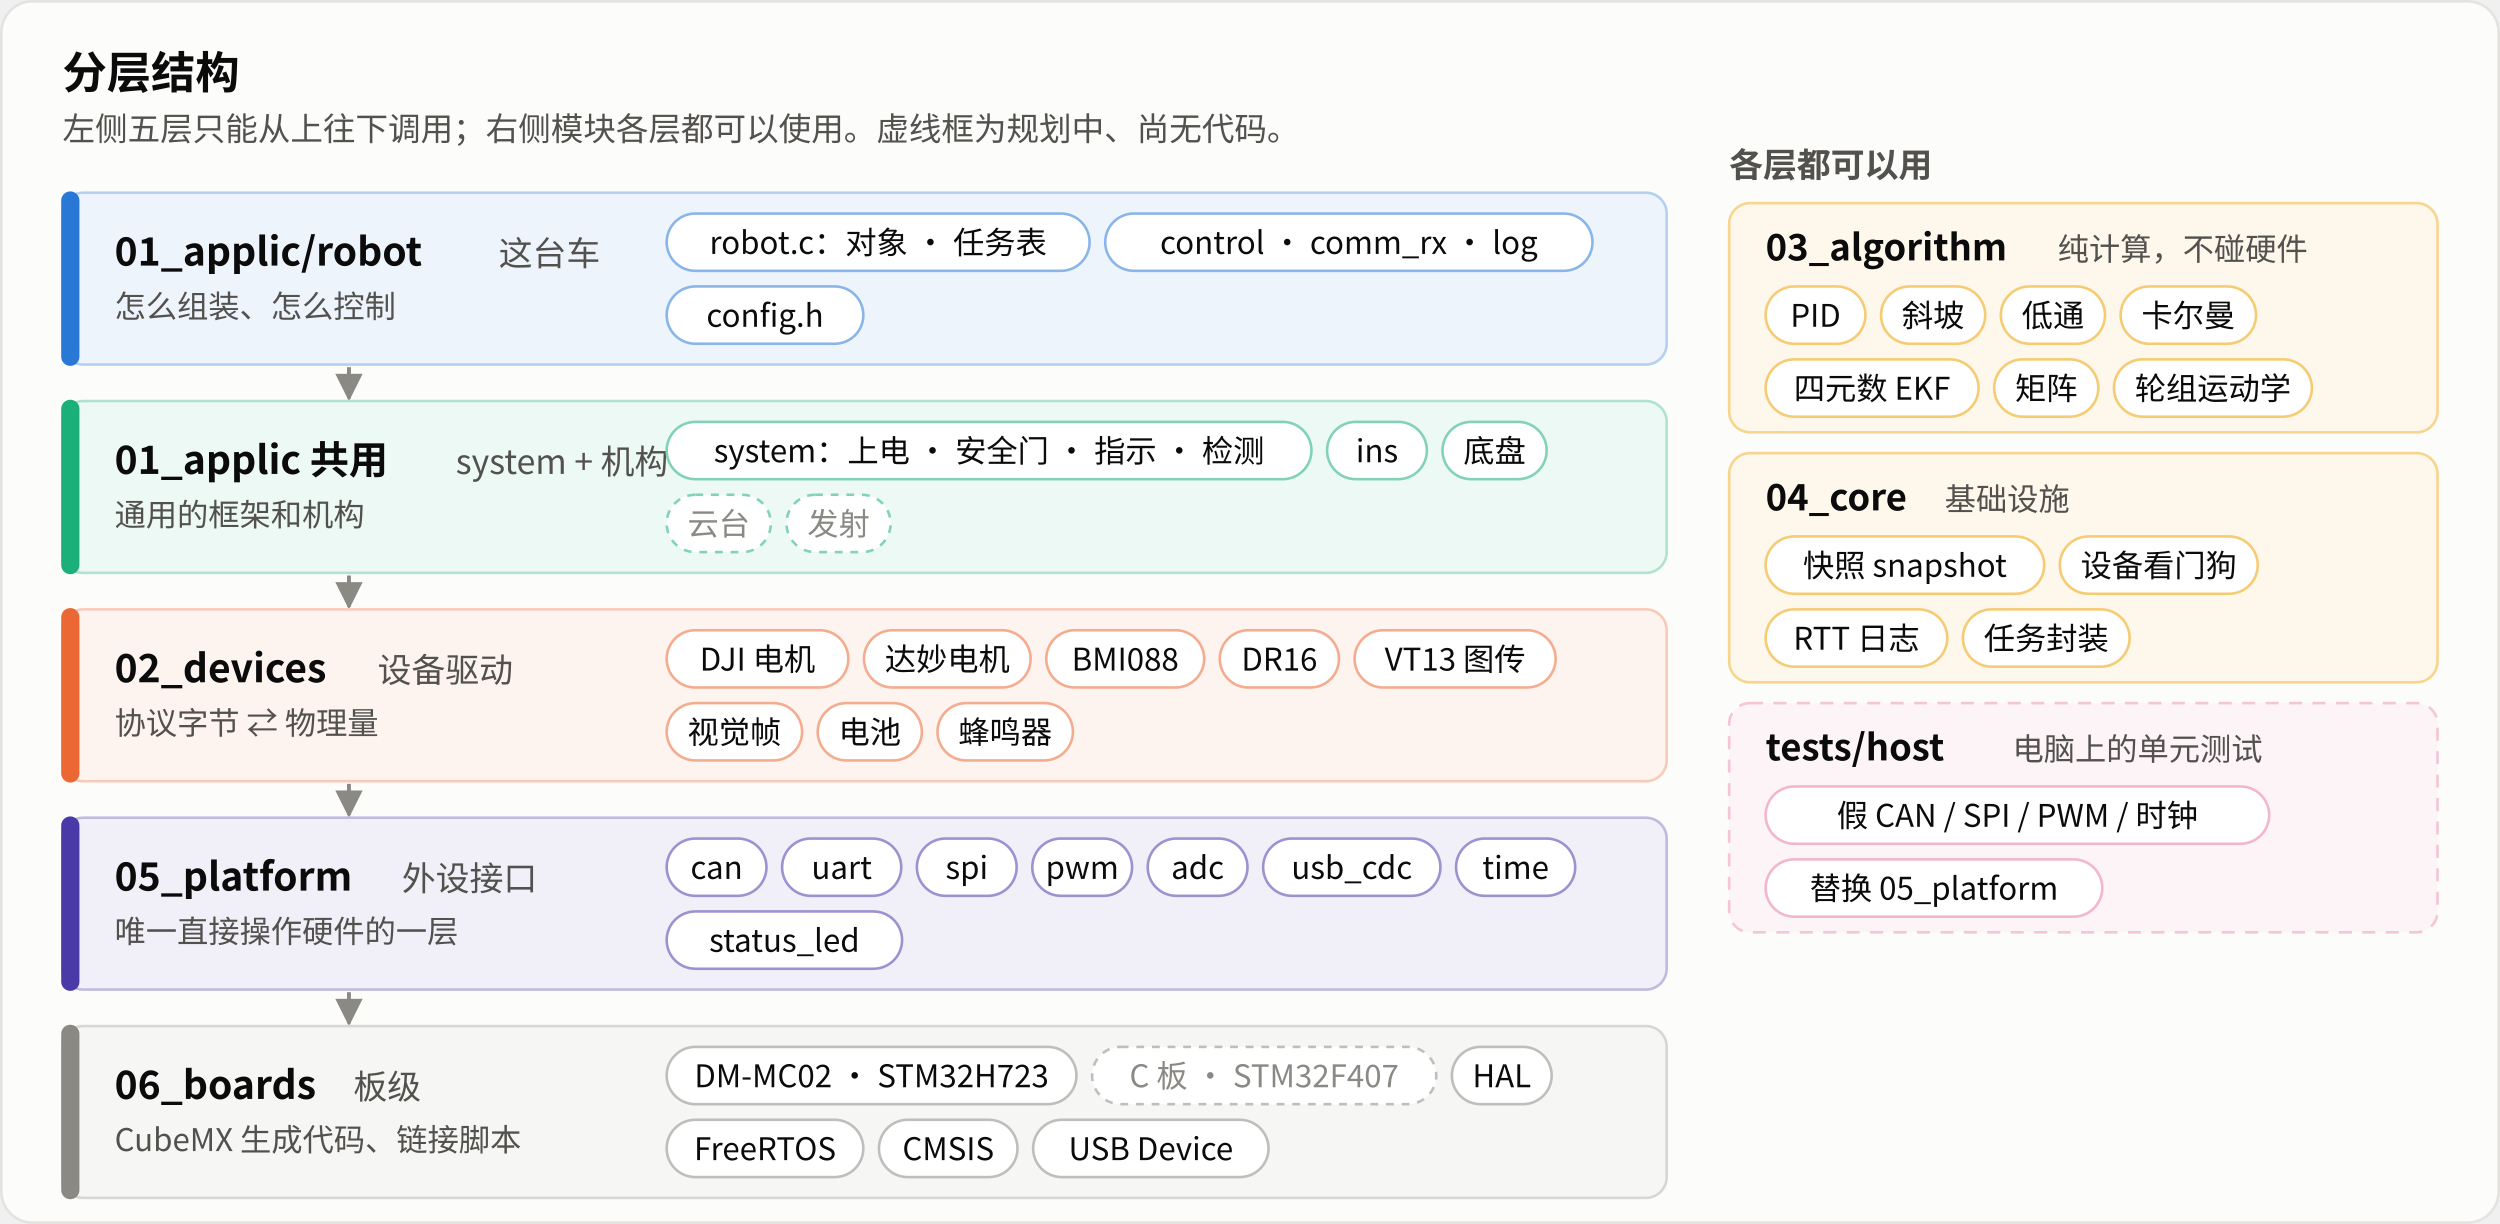
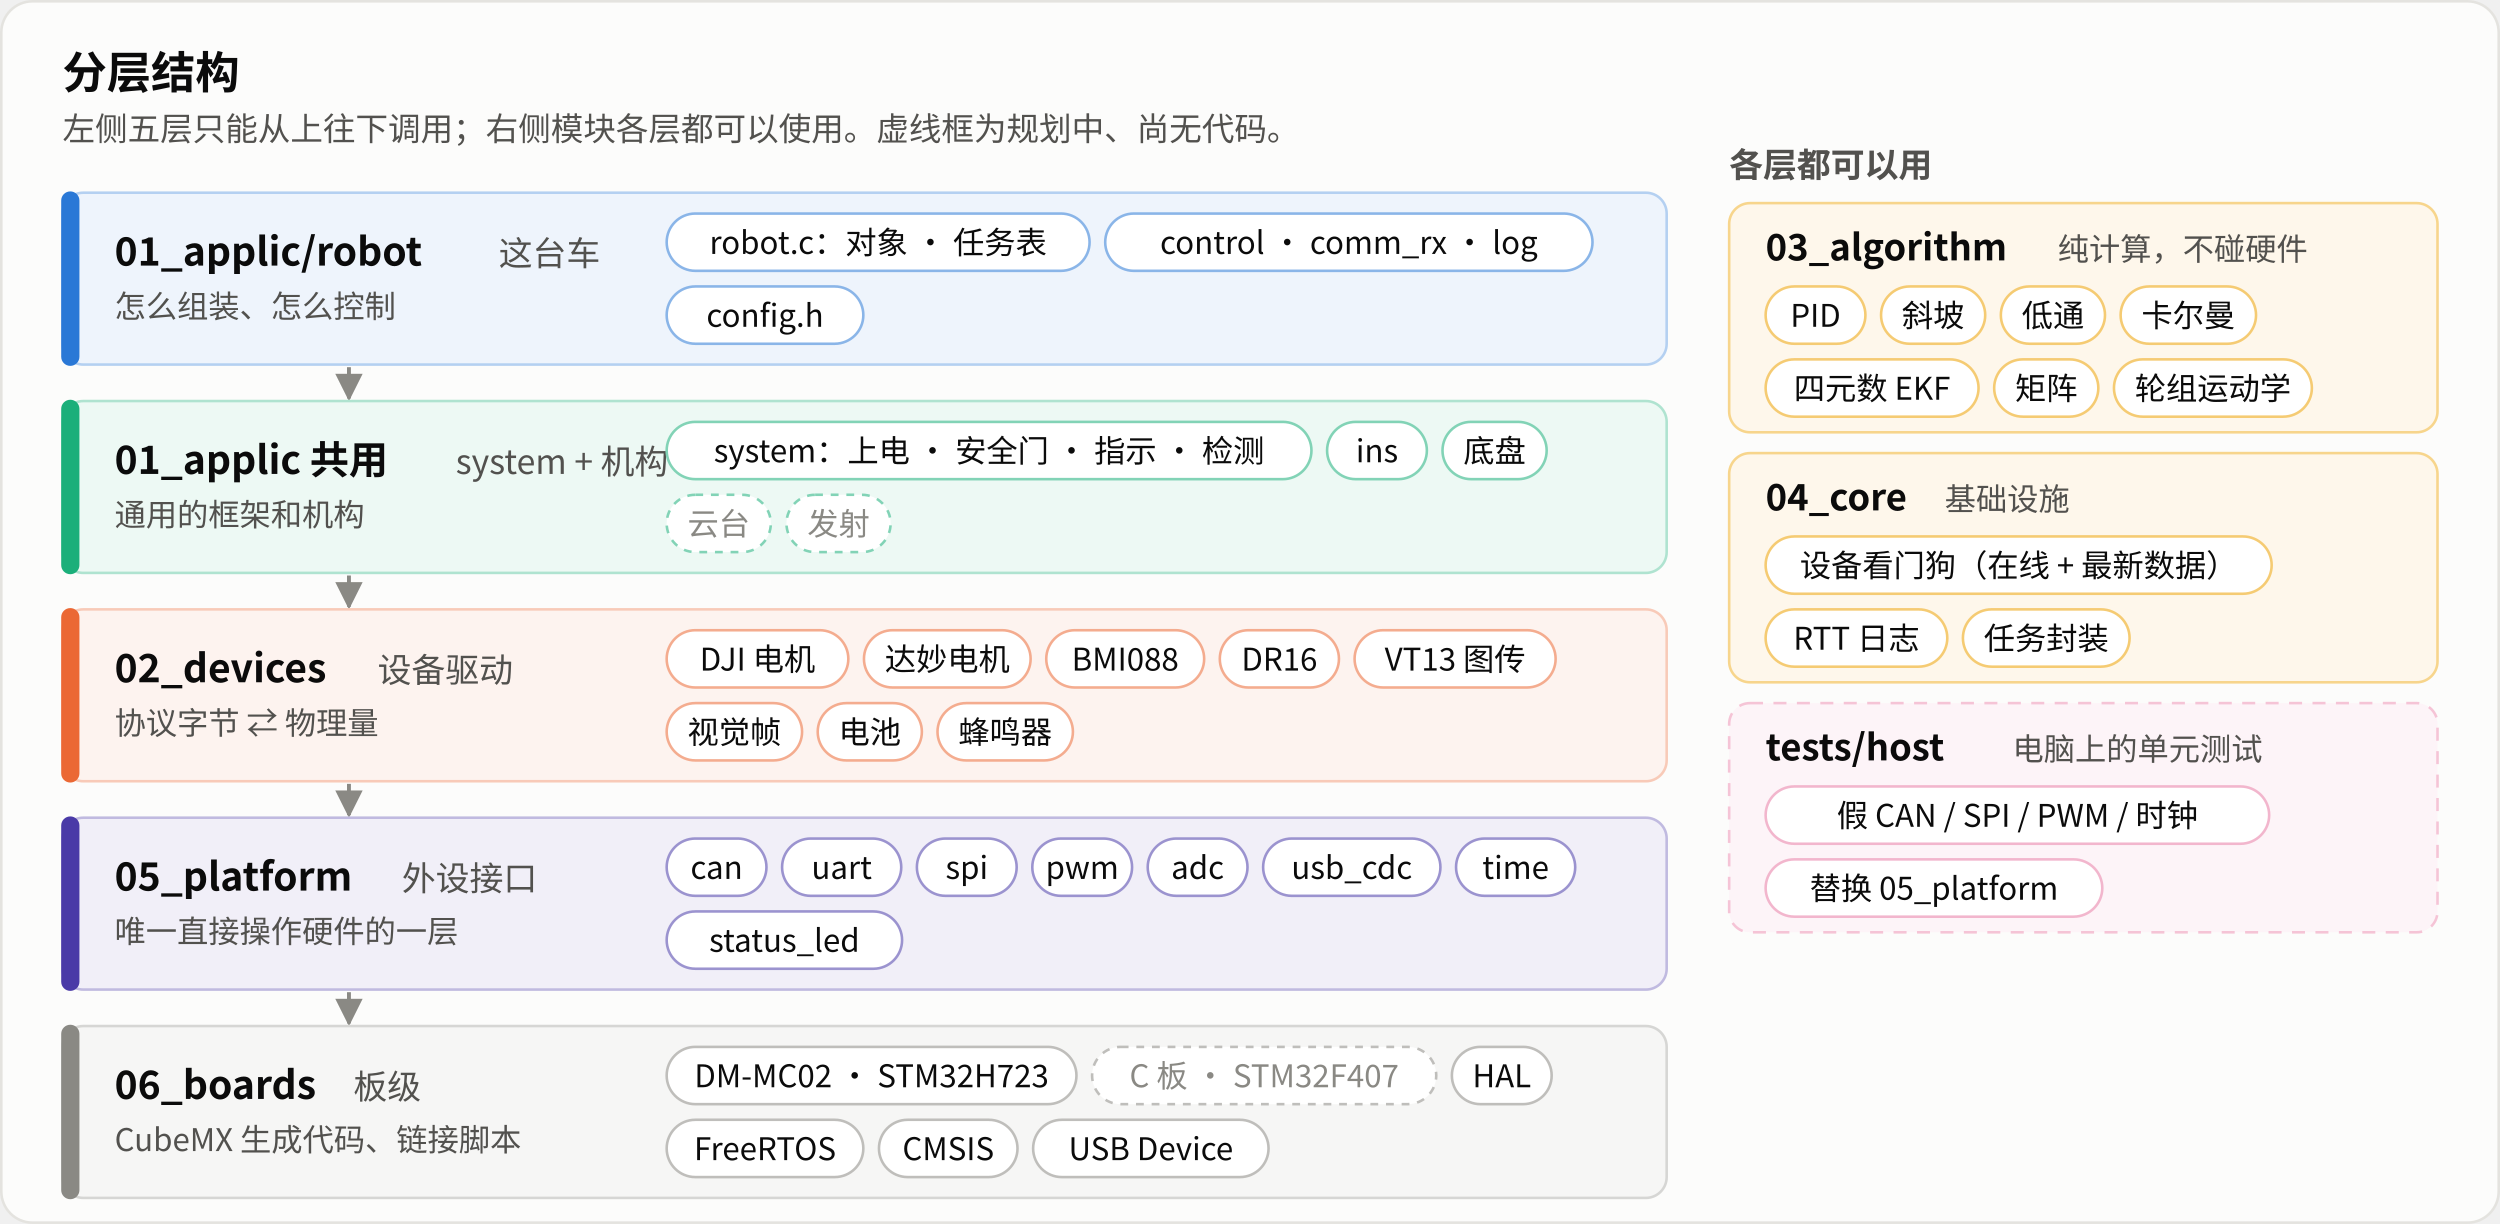
<svg xmlns="http://www.w3.org/2000/svg" width="960" height="470" viewBox="0 0 960 470" font-family="'PingFang SC','Microsoft YaHei','Noto Sans CJK SC','Source Han Sans SC',sans-serif">
  <defs>
    <marker id="ah" viewBox="0 0 10 10" refX="9" refY="5" markerWidth="7" markerHeight="7" orient="auto-start-reverse">
      <path d="M0,0 L10,5 L0,10 z" fill="#8a8984" />
    </marker>
  </defs>
  <rect x="0.5" y="0.5" width="959" height="469" rx="12" fill="#fcfcfb" stroke="#e4e3df" />
  <text x="24" y="34" font-size="17" fill="#0b0b0b" font-weight="600" text-anchor="start">分层结构</text>
  <text x="24" y="54" font-size="12.5" fill="#52514e" text-anchor="start">左侧五层只能从上往下调用；右侧模块各层都可以使用。虚线框为规划中、尚无代码。</text>
  <rect x="24" y="74" width="616" height="66" rx="8" fill="#eef4fc" stroke="#b4d0f1" stroke-width="1" />
  <rect x="24" y="74" width="6" height="66" rx="3" fill="#2a78d6" stroke="#2a78d6" stroke-width="1" />
  <text x="44" y="102" font-size="15" fill="#0b0b0b" font-weight="600" text-anchor="start">01_applic/robot</text>
  <text x="191.5" y="102" font-size="13" fill="#52514e" text-anchor="start">这台车</text>
  <text x="44" y="122" font-size="12" fill="#52514e" text-anchor="start">怎么组装、怎么控制</text>
  <rect x="256" y="82" width="162.4" height="22" rx="11" fill="#ffffff" stroke="#8ab5e8" stroke-width="1" />
  <text x="337.2" y="97.5" font-size="12" fill="#0b0b0b" text-anchor="middle">robot.c：对象 · 任务表</text>
  <rect x="424.4" y="82" width="187.12" height="22" rx="11" fill="#ffffff" stroke="#8ab5e8" stroke-width="1" />
  <text x="517.96" y="97.5" font-size="12" fill="#0b0b0b" text-anchor="middle">control · comm_rx · log</text>
  <rect x="256" y="110" width="75.52" height="22" rx="11" fill="#ffffff" stroke="#8ab5e8" stroke-width="1" />
  <text x="293.76" y="125.5" font-size="12" fill="#0b0b0b" text-anchor="middle">config.h</text>
  <line x1="134" y1="141" x2="134" y2="153" stroke="#8a8984" stroke-width="1.5" marker-end="url(#ah)" />
  <rect x="24" y="154" width="616" height="66" rx="8" fill="#edf9f4" stroke="#afe3d0" stroke-width="1" />
  <rect x="24" y="154" width="6" height="66" rx="3" fill="#1baf7a" stroke="#1baf7a" stroke-width="1" />
  <text x="44" y="182" font-size="15" fill="#0b0b0b" font-weight="600" text-anchor="start">01_applic 共用</text>
  <text x="175.0" y="182" font-size="13" fill="#52514e" text-anchor="start">system + 机构</text>
  <text x="44" y="202" font-size="12" fill="#52514e" text-anchor="start">通用的框架和机构</text>
  <rect x="256" y="162" width="247.6" height="22" rx="11" fill="#ffffff" stroke="#82d3b6" stroke-width="1" />
  <text x="379.8" y="177.5" font-size="12" fill="#0b0b0b" text-anchor="middle">system：上电 · 安全门 · 指示 · 检测</text>
  <rect x="509.6" y="162" width="38.32" height="22" rx="11" fill="#ffffff" stroke="#82d3b6" stroke-width="1" />
  <text x="528.76" y="177.5" font-size="12" fill="#0b0b0b" text-anchor="middle">ins</text>
  <rect x="553.92" y="162" width="40" height="22" rx="11" fill="#ffffff" stroke="#82d3b6" stroke-width="1" />
  <text x="573.92" y="177.5" font-size="12" fill="#0b0b0b" text-anchor="middle">底盘</text>
  <rect x="256" y="190" width="40" height="22" rx="11" fill="#ffffff" stroke="#82d3b6" stroke-width="1" stroke-dasharray="3 3" />
  <text x="276.0" y="205.5" font-size="12" fill="#8a8984" text-anchor="middle">云台</text>
  <rect x="302" y="190" width="40" height="22" rx="11" fill="#ffffff" stroke="#82d3b6" stroke-width="1" stroke-dasharray="3 3" />
  <text x="322.0" y="205.5" font-size="12" fill="#8a8984" text-anchor="middle">发射</text>
  <line x1="134" y1="221" x2="134" y2="233" stroke="#8a8984" stroke-width="1.5" marker-end="url(#ah)" />
  <rect x="24" y="234" width="616" height="66" rx="8" fill="#fdf3ef" stroke="#f8cab8" stroke-width="1" />
  <rect x="24" y="234" width="6" height="66" rx="3" fill="#eb6834" stroke="#eb6834" stroke-width="1" />
  <text x="44" y="262" font-size="15" fill="#0b0b0b" font-weight="600" text-anchor="start">02_devices</text>
  <text x="145.0" y="262" font-size="13" fill="#52514e" text-anchor="start">设备驱动</text>
  <text x="44" y="282" font-size="12" fill="#52514e" text-anchor="start">协议字节 ⇄ 物理量</text>
  <rect x="256" y="242" width="69.76" height="22" rx="11" fill="#ffffff" stroke="#f4ac8f" stroke-width="1" />
  <text x="290.88" y="257.5" font-size="12" fill="#0b0b0b" text-anchor="middle">DJI 电机</text>
  <rect x="331.76" y="242" width="64" height="22" rx="11" fill="#ffffff" stroke="#f4ac8f" stroke-width="1" />
  <text x="363.76" y="257.5" font-size="12" fill="#0b0b0b" text-anchor="middle">达妙电机</text>
  <rect x="401.76" y="242" width="60.64" height="22" rx="11" fill="#ffffff" stroke="#f4ac8f" stroke-width="1" />
  <text x="432.08" y="257.5" font-size="12" fill="#0b0b0b" text-anchor="middle">BMI088</text>
  <rect x="468.4" y="242" width="45.76" height="22" rx="11" fill="#ffffff" stroke="#f4ac8f" stroke-width="1" />
  <text x="491.28" y="257.5" font-size="12" fill="#0b0b0b" text-anchor="middle">DR16</text>
  <rect x="520.16" y="242" width="77.2" height="22" rx="11" fill="#ffffff" stroke="#f4ac8f" stroke-width="1" />
  <text x="558.76" y="257.5" font-size="12" fill="#0b0b0b" text-anchor="middle">VT13 图传</text>
  <rect x="256" y="270" width="52" height="22" rx="11" fill="#ffffff" stroke="#f4ac8f" stroke-width="1" />
  <text x="282.0" y="285.5" font-size="12" fill="#0b0b0b" text-anchor="middle">视觉帧</text>
  <rect x="314" y="270" width="40" height="22" rx="11" fill="#ffffff" stroke="#f4ac8f" stroke-width="1" />
  <text x="334.0" y="285.5" font-size="12" fill="#0b0b0b" text-anchor="middle">电池</text>
  <rect x="360" y="270" width="52" height="22" rx="11" fill="#ffffff" stroke="#f4ac8f" stroke-width="1" />
  <text x="386.0" y="285.5" font-size="12" fill="#0b0b0b" text-anchor="middle">蜂鸣器</text>
  <line x1="134" y1="301" x2="134" y2="313" stroke="#8a8984" stroke-width="1.5" marker-end="url(#ah)" />
  <rect x="24" y="314" width="616" height="66" rx="8" fill="#f1eff8" stroke="#c0bae0" stroke-width="1" />
  <rect x="24" y="314" width="6" height="66" rx="3" fill="#4a3aa7" stroke="#4a3aa7" stroke-width="1" />
  <text x="44" y="342" font-size="15" fill="#0b0b0b" font-weight="600" text-anchor="start">05_platform</text>
  <text x="154.3" y="342" font-size="13" fill="#52514e" text-anchor="start">外设接口</text>
  <text x="44" y="362" font-size="12" fill="#52514e" text-anchor="start">唯一直接操作硬件的一层</text>
  <rect x="256" y="322" width="38.32" height="22" rx="11" fill="#ffffff" stroke="#9b93cf" stroke-width="1" />
  <text x="275.16" y="337.5" font-size="12" fill="#0b0b0b" text-anchor="middle">can</text>
  <rect x="300.32" y="322" width="45.76" height="22" rx="11" fill="#ffffff" stroke="#9b93cf" stroke-width="1" />
  <text x="323.2" y="337.5" font-size="12" fill="#0b0b0b" text-anchor="middle">uart</text>
  <rect x="352.08" y="322" width="38.32" height="22" rx="11" fill="#ffffff" stroke="#9b93cf" stroke-width="1" />
  <text x="371.24" y="337.5" font-size="12" fill="#0b0b0b" text-anchor="middle">spi</text>
  <rect x="396.4" y="322" width="38.32" height="22" rx="11" fill="#ffffff" stroke="#9b93cf" stroke-width="1" />
  <text x="415.56" y="337.5" font-size="12" fill="#0b0b0b" text-anchor="middle">pwm</text>
  <rect x="440.72" y="322" width="38.32" height="22" rx="11" fill="#ffffff" stroke="#9b93cf" stroke-width="1" />
  <text x="459.88" y="337.5" font-size="12" fill="#0b0b0b" text-anchor="middle">adc</text>
  <rect x="485.04" y="322" width="68.08" height="22" rx="11" fill="#ffffff" stroke="#9b93cf" stroke-width="1" />
  <text x="519.08" y="337.5" font-size="12" fill="#0b0b0b" text-anchor="middle">usb_cdc</text>
  <rect x="559.12" y="322" width="45.76" height="22" rx="11" fill="#ffffff" stroke="#9b93cf" stroke-width="1" />
  <text x="582.0" y="337.5" font-size="12" fill="#0b0b0b" text-anchor="middle">time</text>
  <rect x="256" y="350" width="90.4" height="22" rx="11" fill="#ffffff" stroke="#9b93cf" stroke-width="1" />
  <text x="301.2" y="365.5" font-size="12" fill="#0b0b0b" text-anchor="middle">status_led</text>
  <line x1="134" y1="381" x2="134" y2="393" stroke="#8a8984" stroke-width="1.5" marker-end="url(#ah)" />
  <rect x="24" y="394" width="616" height="66" rx="8" fill="#f6f6f5" stroke="#d6d6d4" stroke-width="1" />
  <rect x="24" y="394" width="6" height="66" rx="3" fill="#8a8984" stroke="#8a8984" stroke-width="1" />
  <text x="44" y="422" font-size="15" fill="#0b0b0b" font-weight="600" text-anchor="start">06_boards</text>
  <text x="135.7" y="422" font-size="13" fill="#52514e" text-anchor="start">板级</text>
  <text x="44" y="442" font-size="12" fill="#52514e" text-anchor="start">CubeMX 生成代码、链接脚本</text>
  <rect x="256" y="402" width="157.36" height="22" rx="11" fill="#ffffff" stroke="#bfbebb" stroke-width="1" />
  <text x="334.68" y="417.5" font-size="12" fill="#0b0b0b" text-anchor="middle">DM-MC02 · STM32H723</text>
  <rect x="419.36" y="402" width="132.16" height="22" rx="11" fill="#ffffff" stroke="#bfbebb" stroke-width="1" stroke-dasharray="3 3" />
  <text x="485.44" y="417.5" font-size="12" fill="#8a8984" text-anchor="middle">C 板 · STM32F407</text>
  <rect x="557.52" y="402" width="38.32" height="22" rx="11" fill="#ffffff" stroke="#bfbebb" stroke-width="1" />
  <text x="576.68" y="417.5" font-size="12" fill="#0b0b0b" text-anchor="middle">HAL</text>
  <rect x="256" y="430" width="75.52" height="22" rx="11" fill="#ffffff" stroke="#bfbebb" stroke-width="1" />
  <text x="293.76" y="445.5" font-size="12" fill="#0b0b0b" text-anchor="middle">FreeRTOS</text>
  <rect x="337.52" y="430" width="53.2" height="22" rx="11" fill="#ffffff" stroke="#bfbebb" stroke-width="1" />
  <text x="364.12" y="445.5" font-size="12" fill="#0b0b0b" text-anchor="middle">CMSIS</text>
  <rect x="396.72" y="430" width="90.4" height="22" rx="11" fill="#ffffff" stroke="#bfbebb" stroke-width="1" />
  <text x="441.92" y="445.5" font-size="12" fill="#0b0b0b" text-anchor="middle">USB Device</text>
  <text x="664" y="68" font-size="13" fill="#52514e" font-weight="600" text-anchor="start">各层都可以用</text>
  <rect x="664" y="78" width="272" height="88" rx="8" fill="#fef7eb" stroke="#f7d58c" stroke-width="1" />
  <text x="678" y="100" font-size="14" fill="#0b0b0b" font-weight="600" text-anchor="start">03_algorithm</text>
  <text x="790.16" y="100" font-size="12" fill="#52514e" text-anchor="start">纯计算，不碰硬件</text>
  <rect x="678" y="110" width="38.32" height="22" rx="11" fill="#ffffff" stroke="#f5cb73" stroke-width="1" />
  <text x="697.16" y="125.5" font-size="12" fill="#0b0b0b" text-anchor="middle">PID</text>
  <rect x="722.32" y="110" width="40" height="22" rx="11" fill="#ffffff" stroke="#f5cb73" stroke-width="1" />
  <text x="742.32" y="125.5" font-size="12" fill="#0b0b0b" text-anchor="middle">斜坡</text>
  <rect x="768.32" y="110" width="40" height="22" rx="11" fill="#ffffff" stroke="#f5cb73" stroke-width="1" />
  <text x="788.32" y="125.5" font-size="12" fill="#0b0b0b" text-anchor="middle">低通</text>
  <rect x="814.32" y="110" width="52" height="22" rx="11" fill="#ffffff" stroke="#f5cb73" stroke-width="1" />
  <text x="840.32" y="125.5" font-size="12" fill="#0b0b0b" text-anchor="middle">卡尔曼</text>
  <rect x="678" y="138" width="81.76" height="22" rx="11" fill="#ffffff" stroke="#f5cb73" stroke-width="1" />
  <text x="718.88" y="153.5" font-size="12" fill="#0b0b0b" text-anchor="middle">四元数 EKF</text>
  <rect x="765.76" y="138" width="40" height="22" rx="11" fill="#ffffff" stroke="#f5cb73" stroke-width="1" />
  <text x="785.76" y="153.5" font-size="12" fill="#0b0b0b" text-anchor="middle">矩阵</text>
  <rect x="811.76" y="138" width="76" height="22" rx="11" fill="#ffffff" stroke="#f5cb73" stroke-width="1" />
  <text x="849.76" y="153.5" font-size="12" fill="#0b0b0b" text-anchor="middle">轮组运动学</text>
  <rect x="664" y="174" width="272" height="88" rx="8" fill="#fef7eb" stroke="#f7d58c" stroke-width="1" />
  <text x="678" y="196" font-size="14" fill="#0b0b0b" font-weight="600" text-anchor="start">04_core</text>
  <text x="746.76" y="196" font-size="12" fill="#52514e" text-anchor="start">基础设施</text>
-   <rect x="678" y="206" width="106.96" height="22" rx="11" fill="#ffffff" stroke="#f5cb73" stroke-width="1" />
-   <text x="731.48" y="221.5" font-size="12" fill="#0b0b0b" text-anchor="middle">快照 snapshot</text>
-   <rect x="790.96" y="206" width="76" height="22" rx="11" fill="#ffffff" stroke="#f5cb73" stroke-width="1" />
-   <text x="828.96" y="221.5" font-size="12" fill="#0b0b0b" text-anchor="middle">设备看门狗</text>
+   <rect x="678" y="206" width="194.32" height="22" rx="11" fill="#ffffff" stroke="#f5cb73" stroke-width="1" />
+   <text x="775.16" y="221.5" font-size="12" fill="#0b0b0b" text-anchor="middle">设备看门狗（在线 + 最新数据）</text>
  <rect x="678" y="234" width="69.76" height="22" rx="11" fill="#ffffff" stroke="#f5cb73" stroke-width="1" />
  <text x="712.88" y="249.5" font-size="12" fill="#0b0b0b" text-anchor="middle">RTT 日志</text>
  <rect x="753.76" y="234" width="64" height="22" rx="11" fill="#ffffff" stroke="#f5cb73" stroke-width="1" />
  <text x="785.76" y="249.5" font-size="12" fill="#0b0b0b" text-anchor="middle">任务封装</text>
  <rect x="664" y="270" width="272" height="88" rx="8" fill="#fdf4f8" stroke="#f5c4d6" stroke-width="1" stroke-dasharray="5 4" />
  <text x="678" y="292" font-size="14" fill="#0b0b0b" font-weight="600" text-anchor="start">tests/host</text>
  <text x="772.8" y="292" font-size="12" fill="#52514e" text-anchor="start">电脑上的单元测试</text>
  <rect x="678" y="302" width="193.36" height="22" rx="11" fill="#ffffff" stroke="#f2b6cd" stroke-width="1" />
  <text x="774.68" y="317.5" font-size="12" fill="#0b0b0b" text-anchor="middle">假 CAN / SPI / PWM / 时钟</text>
  <rect x="678" y="330" width="129.28" height="22" rx="11" fill="#ffffff" stroke="#f2b6cd" stroke-width="1" />
  <text x="742.64" y="345.5" font-size="12" fill="#0b0b0b" text-anchor="middle">替换 05_platform</text>
</svg>
